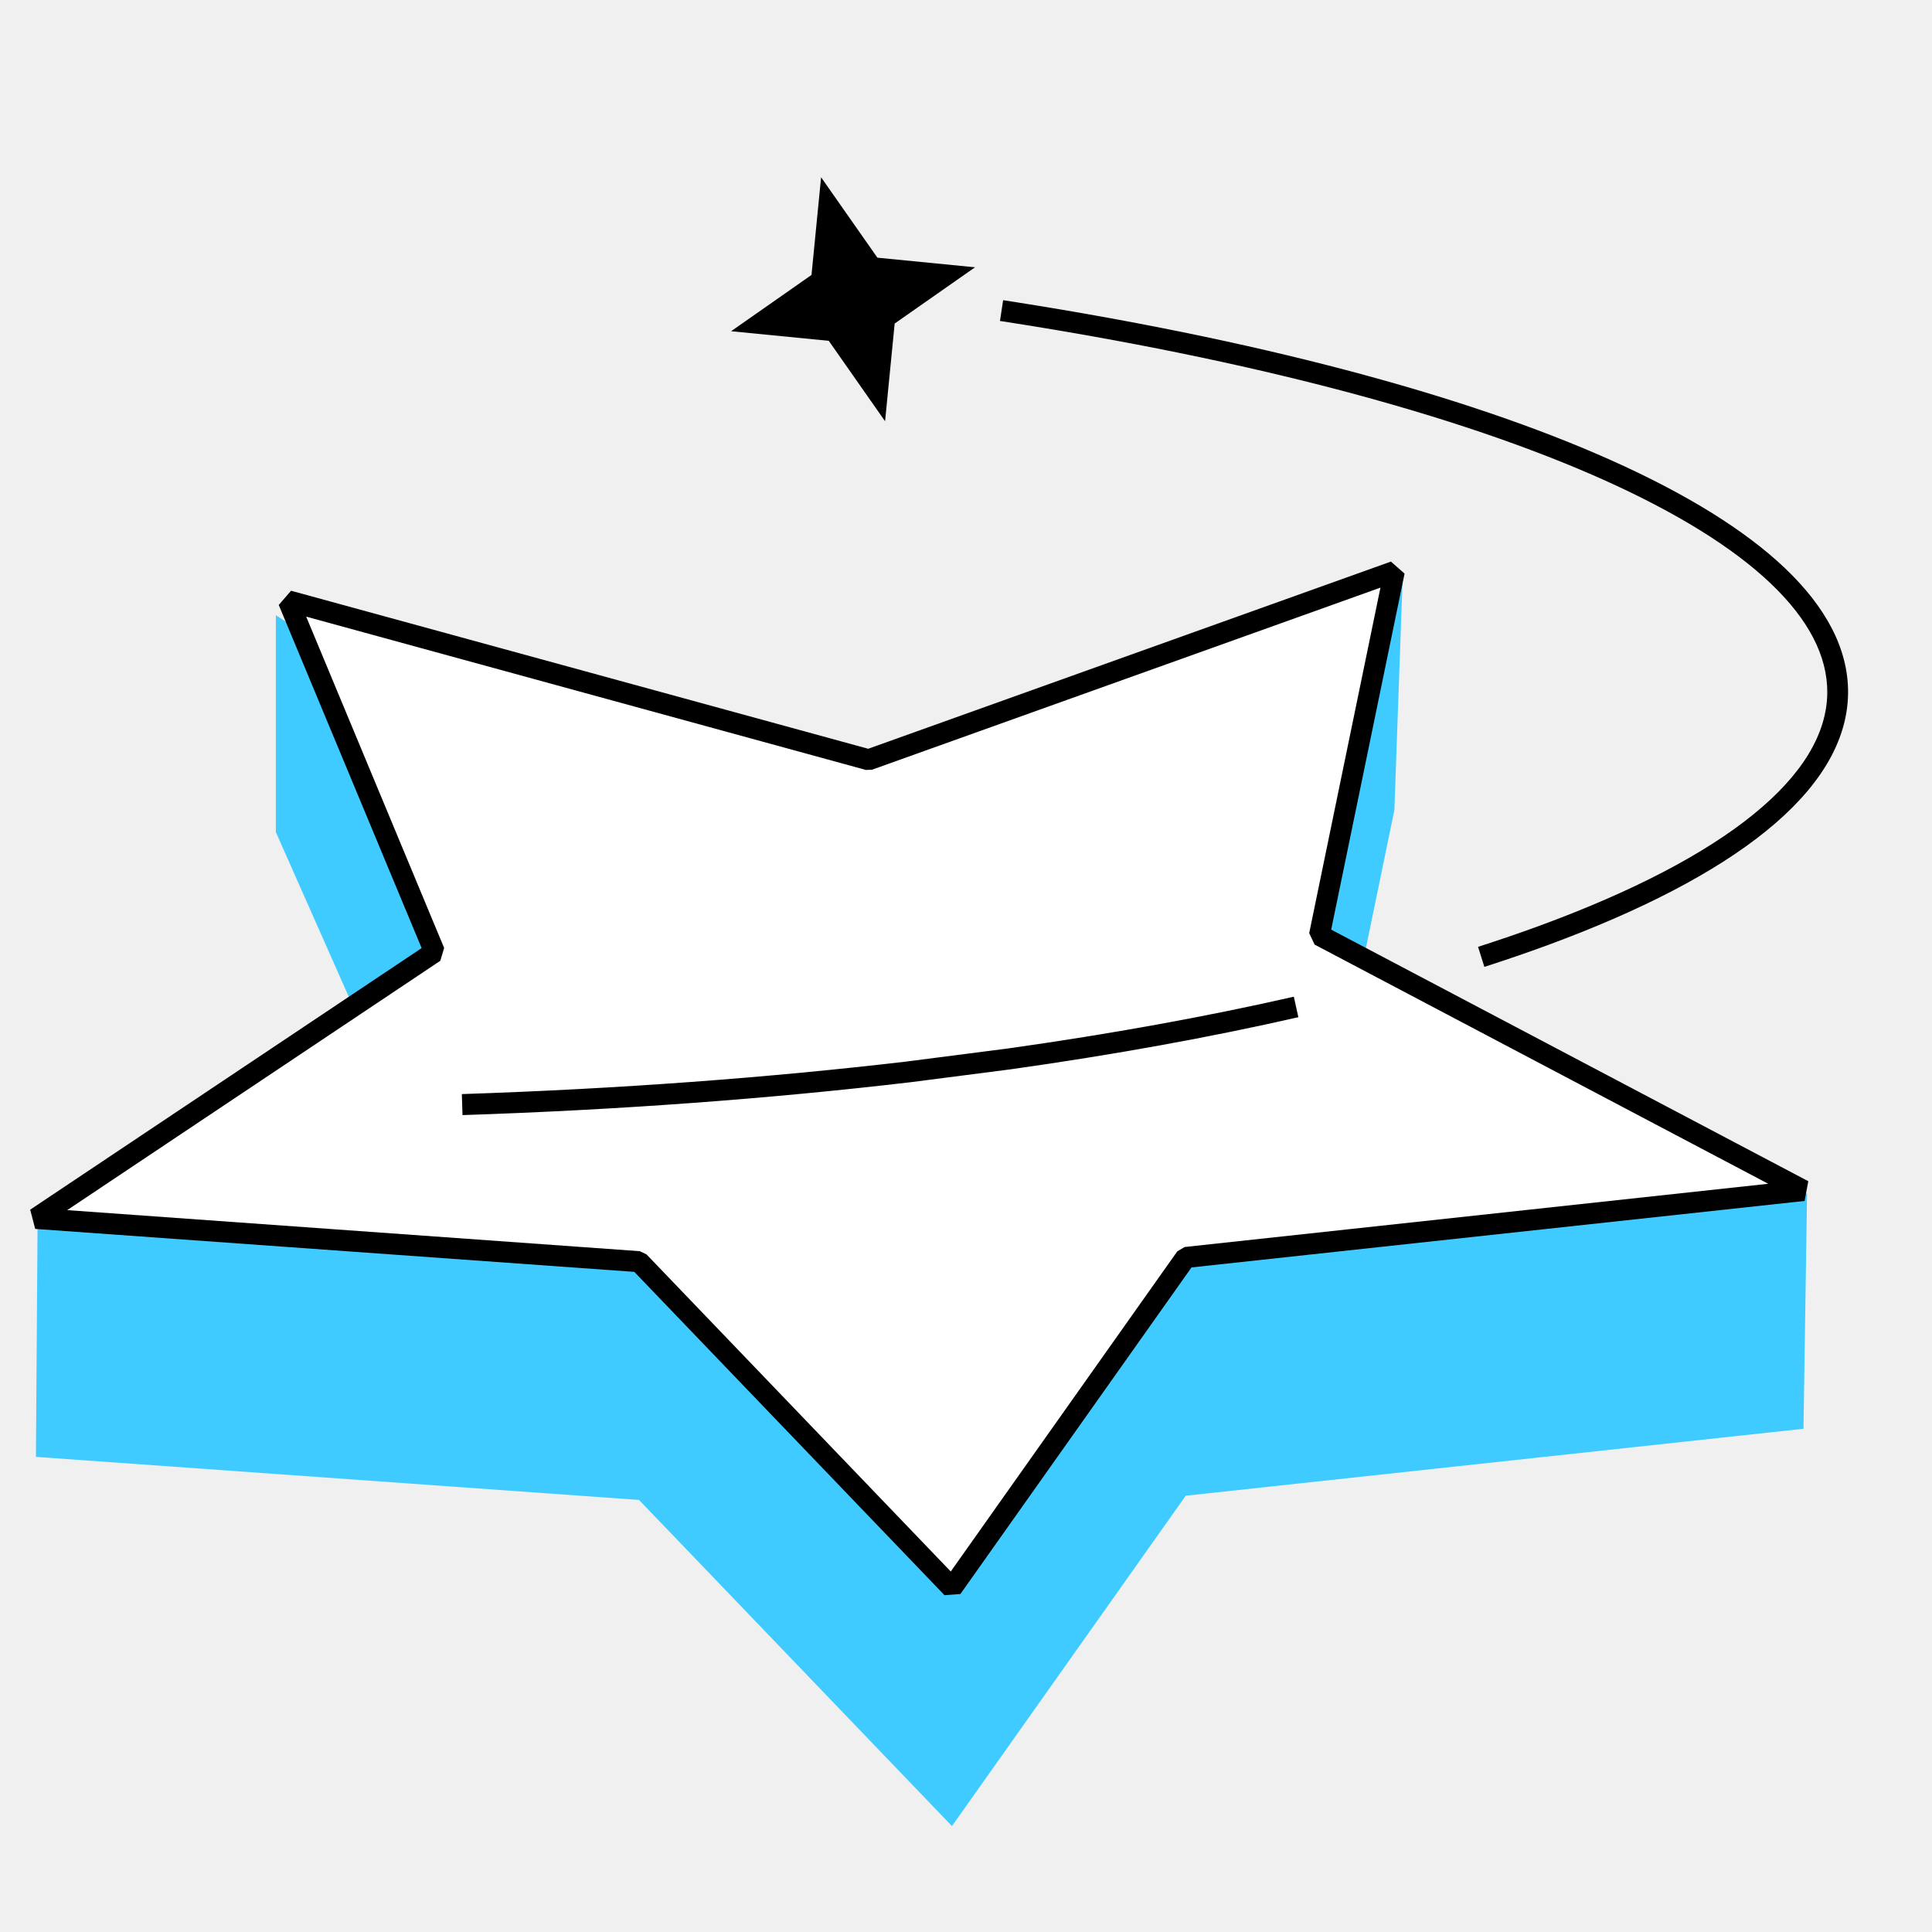
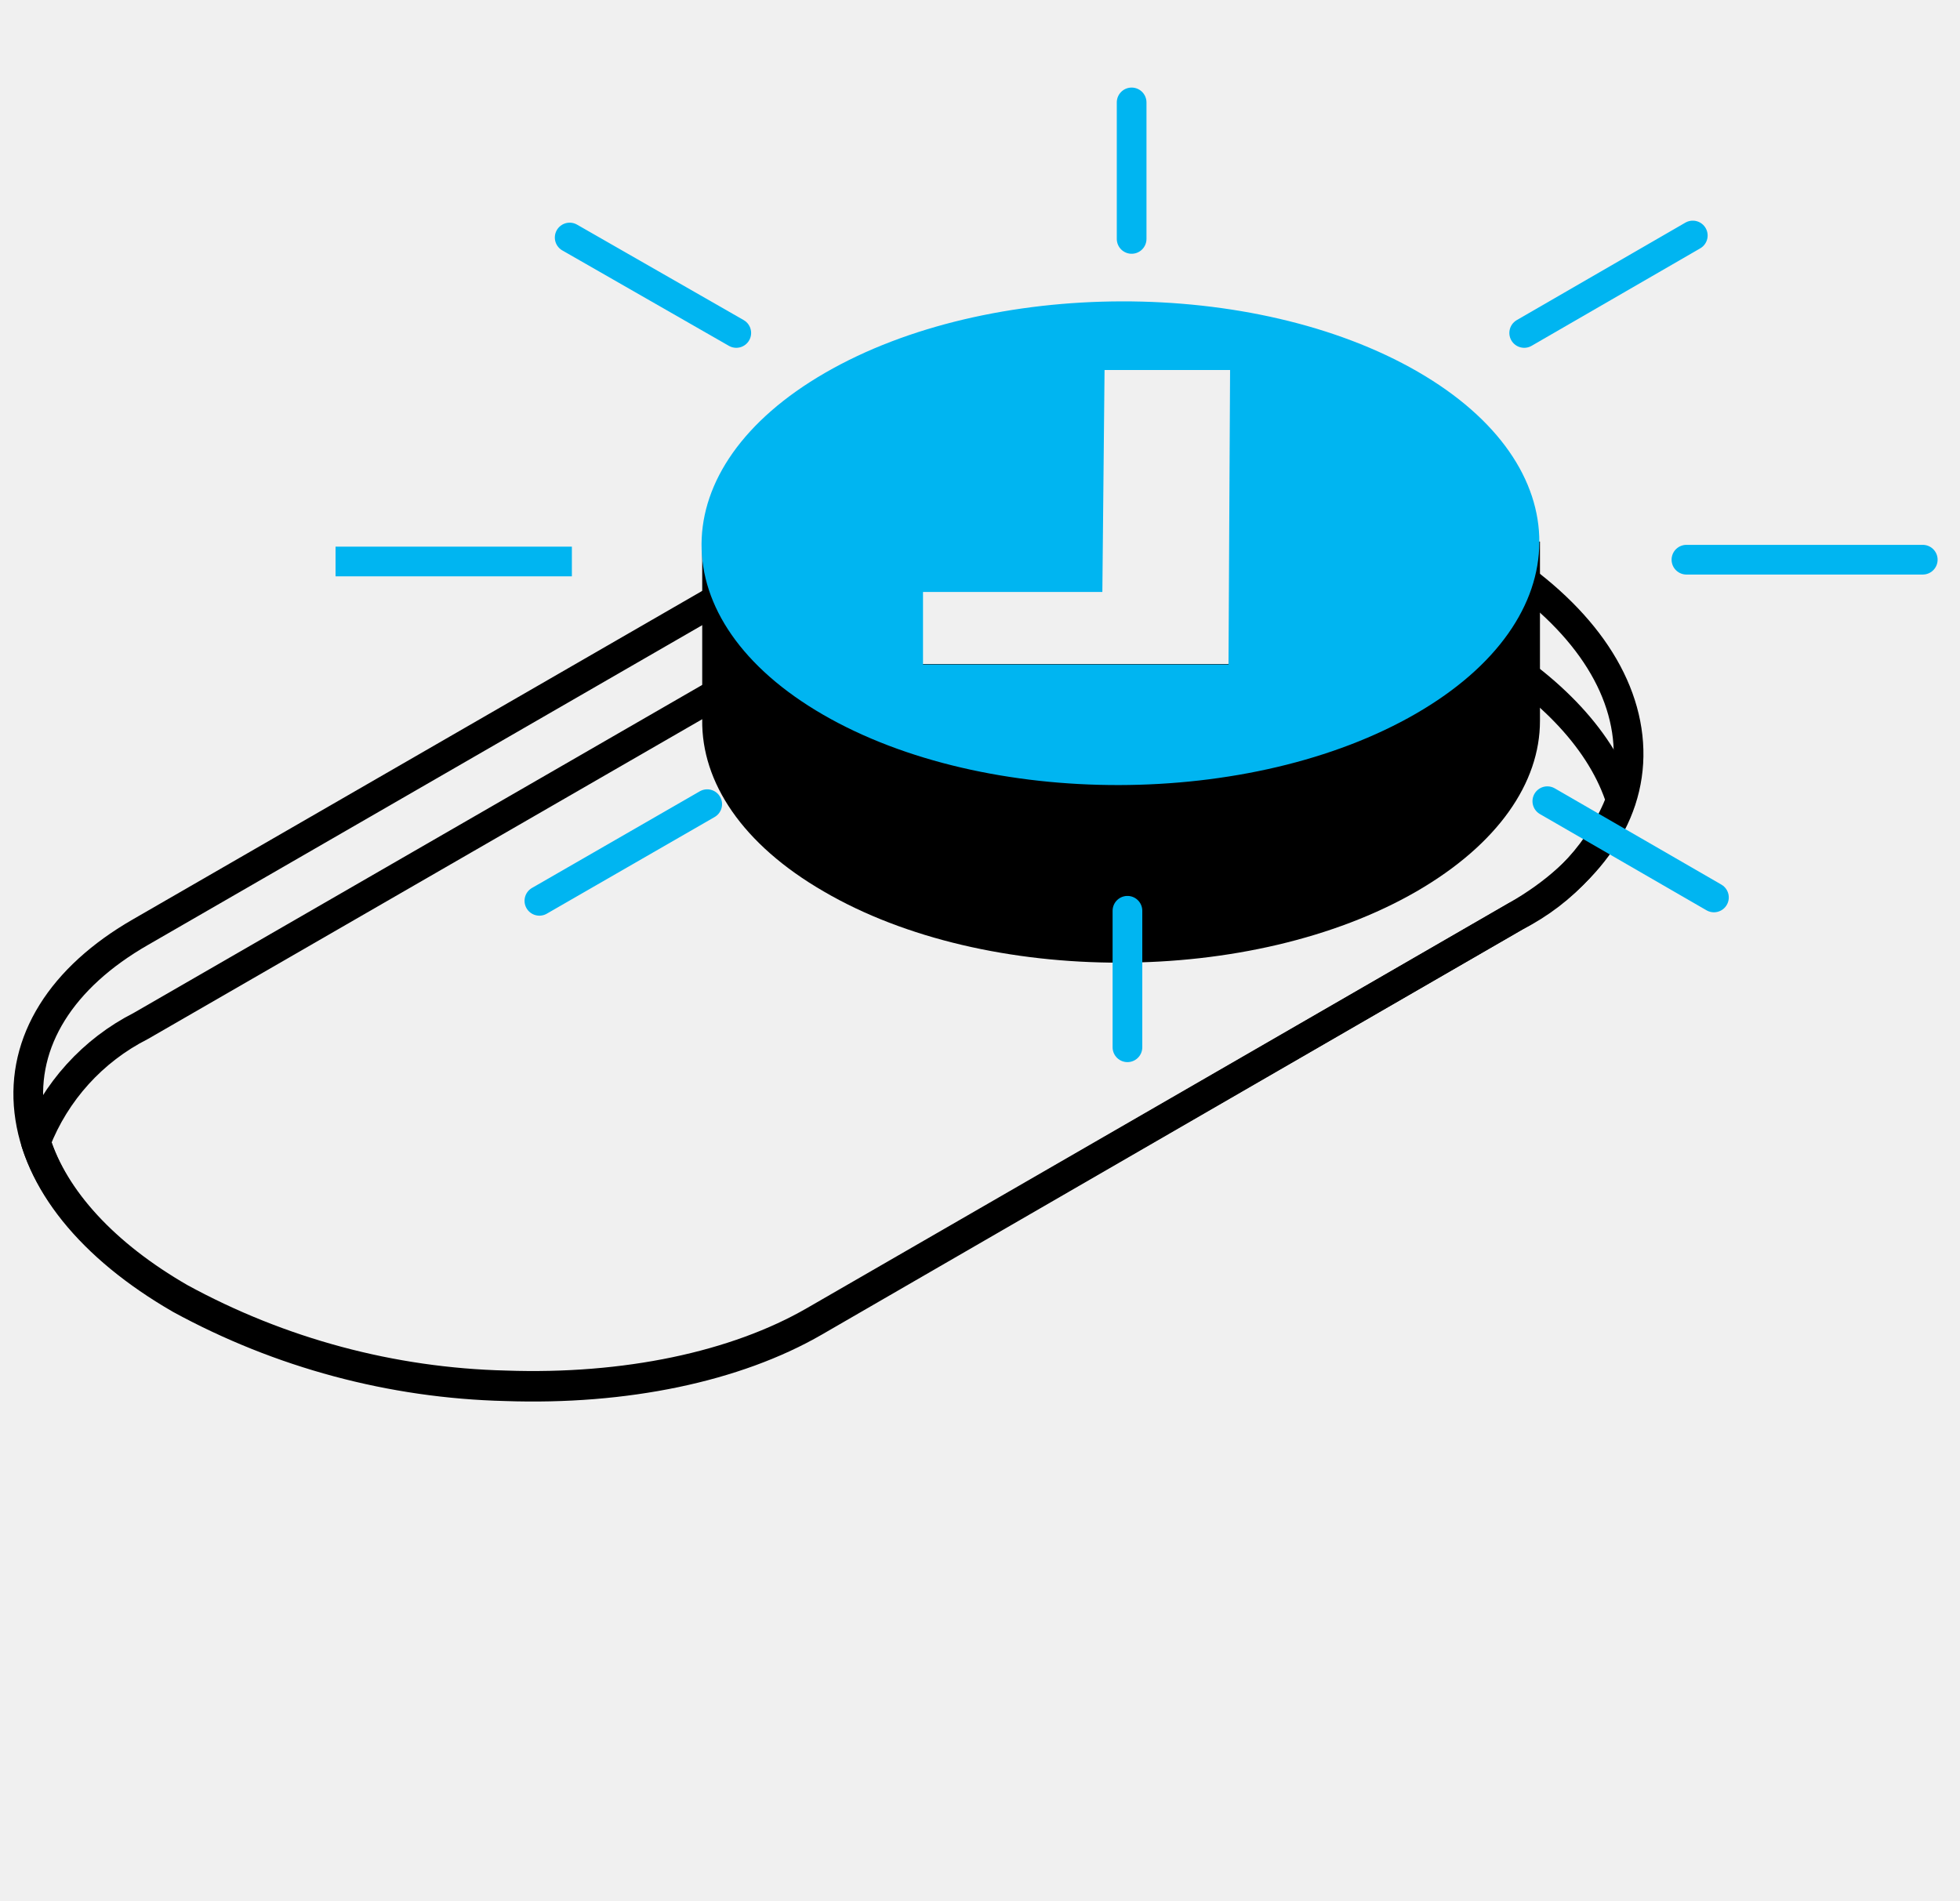
- <svg xmlns="http://www.w3.org/2000/svg" width="64" height="64" viewBox="0 0 64 64" fill="none">
-   <path fill-rule="evenodd" clip-rule="evenodd" d="M21.168 49.687L31.535 60.492L39.279 49.548L59.743 47.33L59.861 39.541L43.707 38.881L46.191 26.83L46.463 19.182L28.773 33.061L9.138 20.38V27.564L14.395 39.437L1.246 40.39L1.19 48.261L21.168 49.687Z" fill="#3FCBFF" />
-   <path fill-rule="evenodd" clip-rule="evenodd" d="M21.168 41.794L31.535 52.6L39.279 41.655L59.743 39.437L43.707 30.982L46.191 18.931L37.482 22.05L35.305 22.829L33.128 23.609L30.951 24.389L28.773 25.169L9.552 19.905L14.395 31.538L1.19 40.362L21.168 41.794Z" fill="white" />
-   <path fill-rule="evenodd" clip-rule="evenodd" d="M46.076 18.603L46.528 19.002L44.097 30.795L59.902 39.129L59.78 39.783L39.47 41.985L31.815 52.803L31.288 52.843L21.012 42.132L1.166 40.709L1 40.072L13.967 31.407L9.234 20.04L9.642 19.569L28.76 24.804L46.076 18.603ZM45.729 19.466L28.888 25.497L28.683 25.505L10.143 20.427L14.713 31.403L14.585 31.828L2.226 40.087L21.192 41.447L21.415 41.552L31.495 52.058L38.999 41.453L39.243 41.309L58.575 39.214L43.547 31.29L43.369 30.911L45.729 19.466Z" fill="black" />
-   <path fill-rule="evenodd" clip-rule="evenodd" d="M58.658 19.329C59.919 20.53 60.54 21.744 60.531 22.949C60.519 24.307 59.704 25.664 58.077 26.983C56.454 28.299 54.069 29.536 51.034 30.654C50.373 30.897 49.682 31.134 48.963 31.365L49.171 32.029C49.9 31.795 50.599 31.555 51.27 31.308C54.339 30.178 56.803 28.909 58.508 27.526C60.211 26.146 61.205 24.613 61.22 22.955C61.231 21.485 60.47 20.098 59.13 18.822C57.789 17.547 55.839 16.352 53.391 15.255C48.492 13.06 41.523 11.226 33.23 9.944L33.126 10.632C41.389 11.909 48.291 13.732 53.112 15.891C55.523 16.972 57.396 18.128 58.658 19.329ZM33.39 34.732C33.389 34.732 33.389 34.732 33.388 34.732L30.065 35.16C30.065 35.161 30.064 35.161 30.064 35.161C25.465 35.701 20.505 36.071 15.299 36.243L15.321 36.939C20.546 36.767 25.525 36.395 30.145 35.852L30.149 35.852L33.483 35.422C36.906 34.94 40.099 34.36 43.01 33.696L42.859 33.017C39.969 33.676 36.796 34.252 33.39 34.732Z" fill="black" />
-   <path d="M27.2 5.873L26.882 9.108L24.219 10.972L27.454 11.29L29.319 13.954L29.637 10.718L32.3 8.854L29.065 8.536L27.2 5.873Z" fill="black" />
+ <svg xmlns="http://www.w3.org/2000/svg" width="66" height="64" viewBox="0 0 66 64" fill="none">
+   <path d="M28.363 17.755L4.743 31.384C2.059 32.921 0.716 35.081 0.985 37.423C1.253 39.765 3.058 42.006 6.071 43.744C9.436 45.581 13.19 46.589 17.022 46.683C21.049 46.824 24.773 46.046 27.43 44.509L51.043 30.854C53.727 29.324 55.07 27.163 54.808 24.815C54.546 22.466 52.728 20.225 49.721 18.487" stroke="black" stroke-linejoin="round" />
+   <path d="M28.363 20.922L4.742 34.551C3.123 35.373 1.864 36.764 1.206 38.456C1.823 40.395 3.521 42.248 6.071 43.717C9.436 45.554 13.19 46.562 17.022 46.656C21.048 46.797 24.773 46.019 27.43 44.482L51.043 30.854C52.662 30.031 53.921 28.641 54.58 26.948C53.969 25.009 52.264 23.157 49.721 21.687" stroke="black" stroke-linejoin="round" />
+   <path fill-rule="evenodd" clip-rule="evenodd" d="M28.383 18.218L31.067 22.365H41.354L47.226 18.239H51.856V24.278C51.856 26.358 50.447 28.431 47.696 30.022C42.173 33.209 33.228 33.229 27.739 30.022C24.988 28.431 23.619 26.338 23.646 24.244V18.205L28.383 18.218Z" fill="black" />
+   <path d="M19.257 18.909H11.299M23.814 27.082L18.163 30.337L23.814 27.082ZM19.183 7.999L24.793 11.213L19.183 7.999ZM52.104 26.982L57.714 30.223L52.104 26.982ZM38.106 3.449V8.046V3.449ZM57.002 7.931L51.325 11.213L57.002 7.931ZM64.746 18.849H56.788H64.746ZM37.965 30.672V35.269V30.672Z" stroke="#00B5F1" stroke-linejoin="round" />
+   <path fill-rule="evenodd" clip-rule="evenodd" d="M27.786 12.555C33.309 9.361 42.247 9.347 47.736 12.515C53.225 15.682 53.198 20.849 47.675 24.036C42.153 27.224 33.208 27.244 27.719 24.07C22.23 20.896 22.264 15.742 27.786 12.555ZM37.12 19.936H31.081V22.379H41.368L41.421 12.461H37.194L37.12 19.936Z" fill="#00B5F1" />
</svg>
